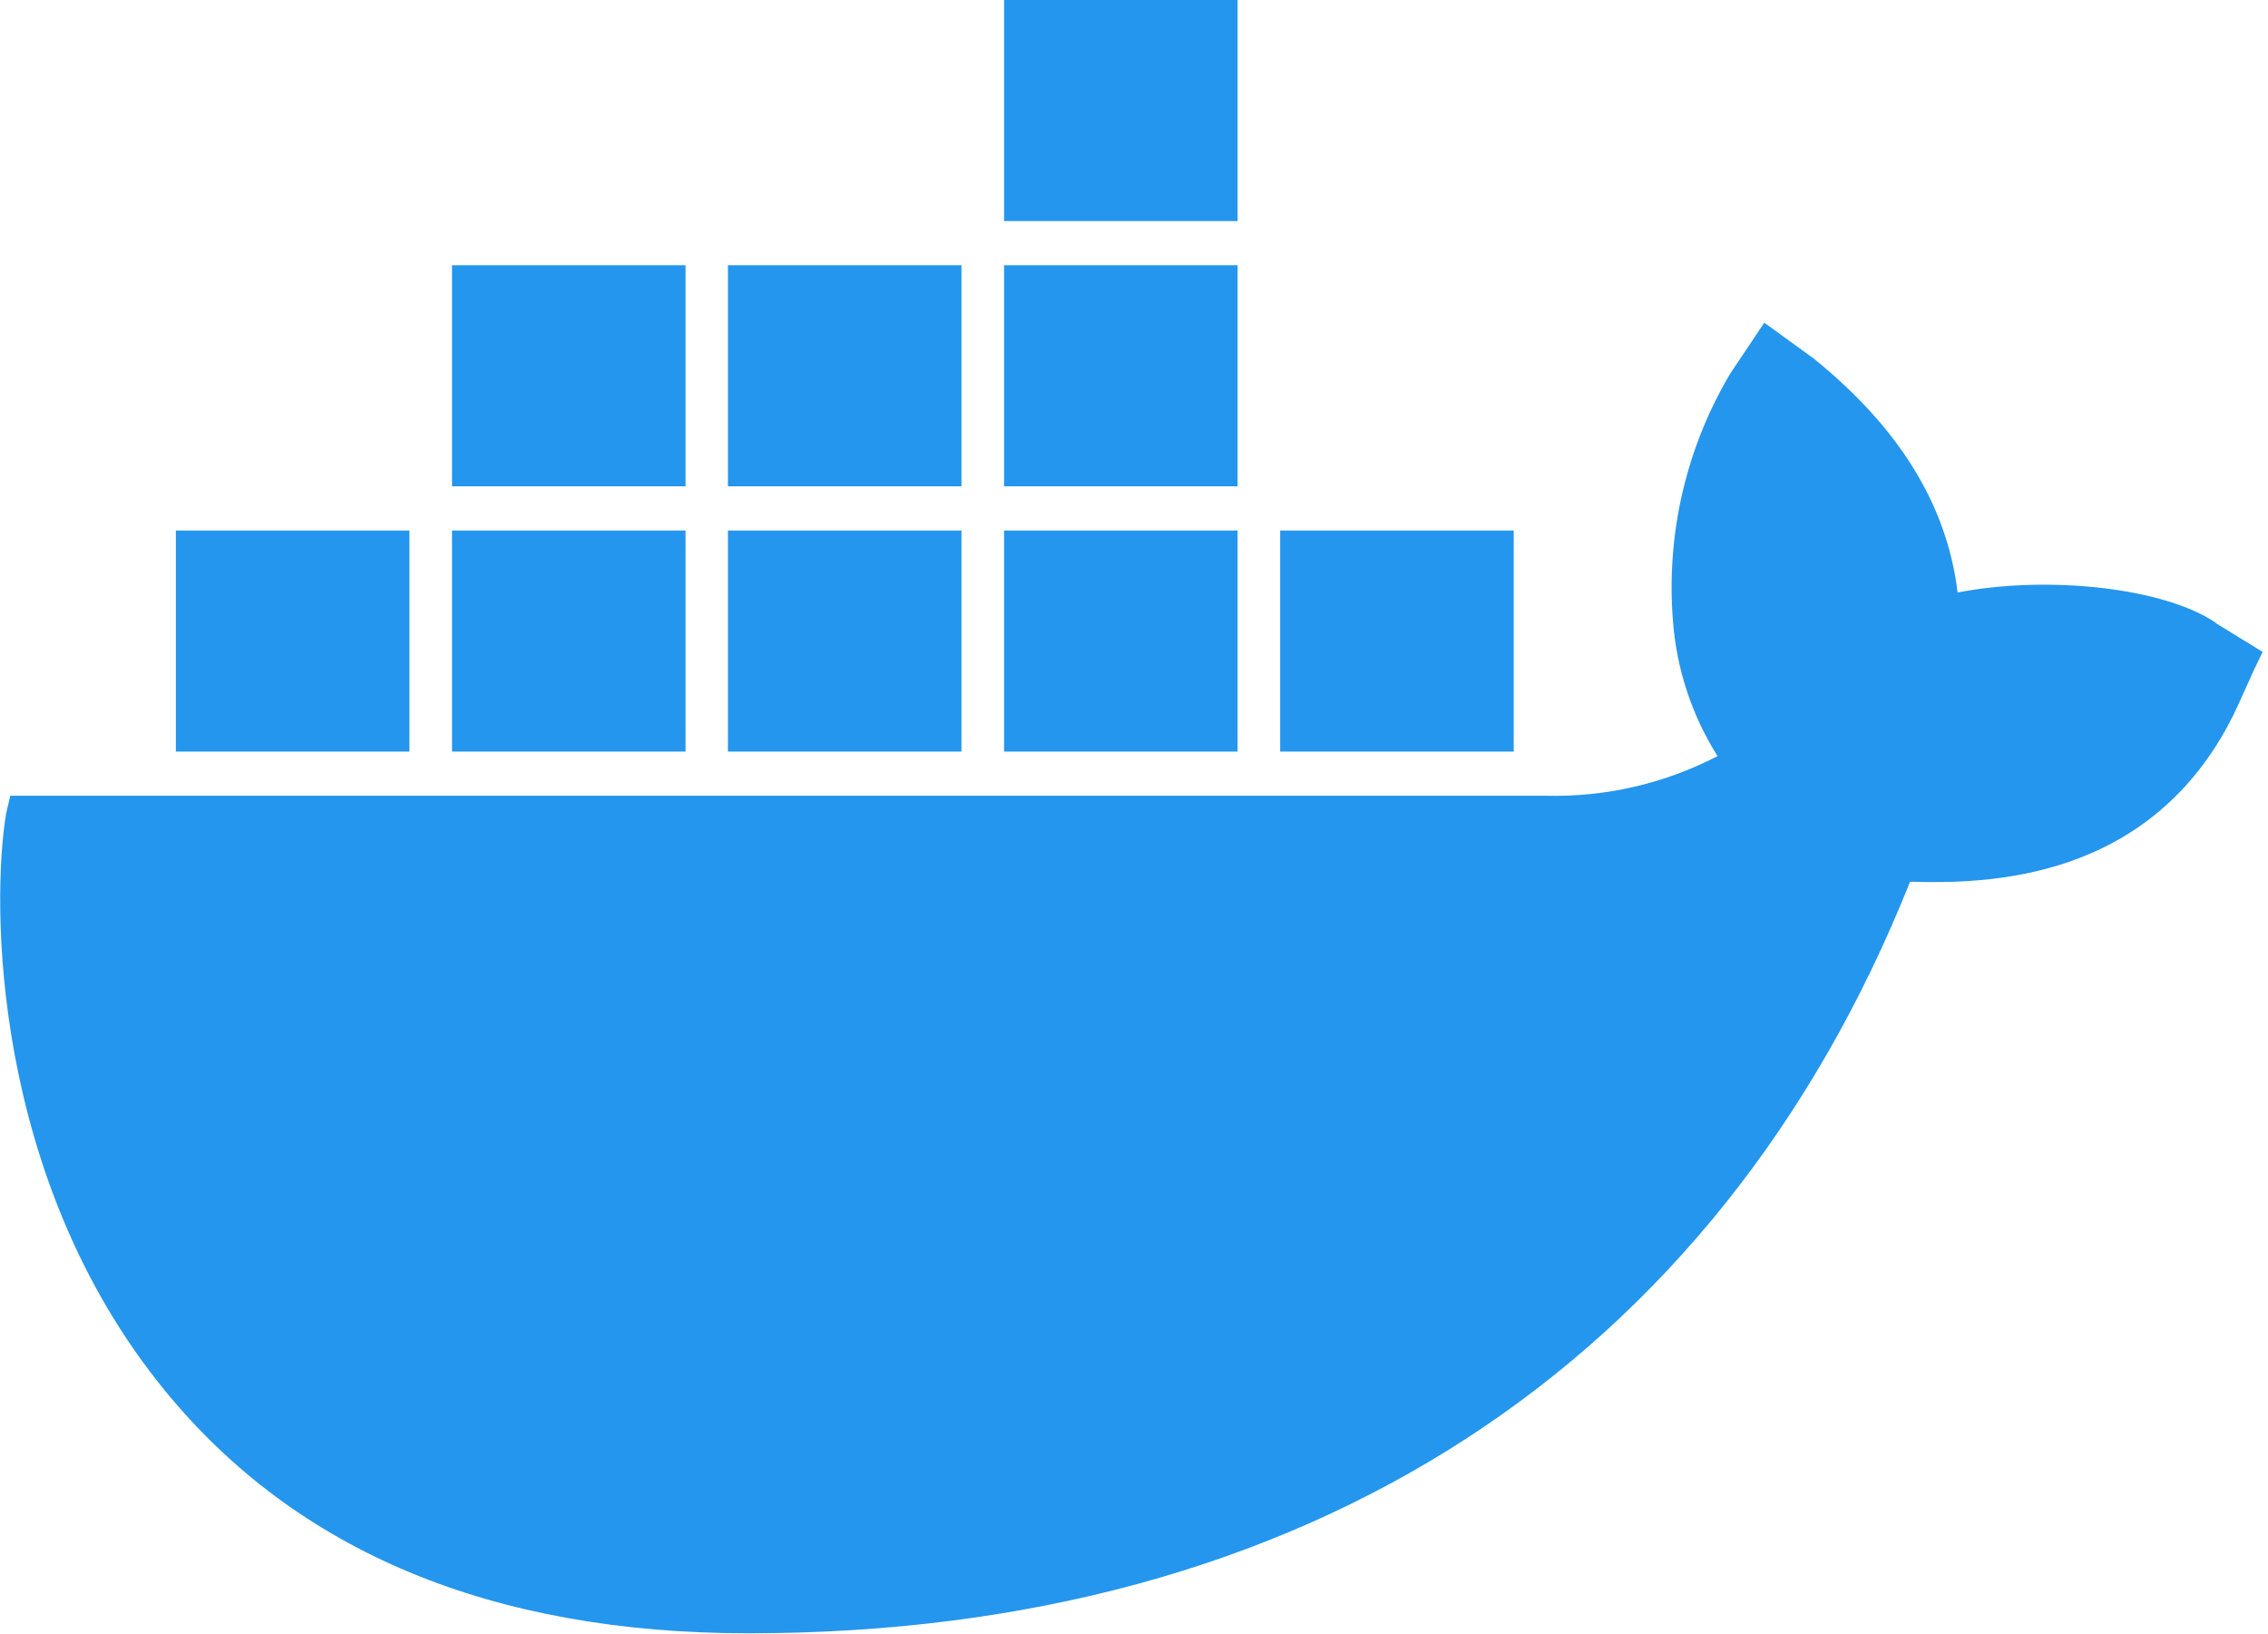
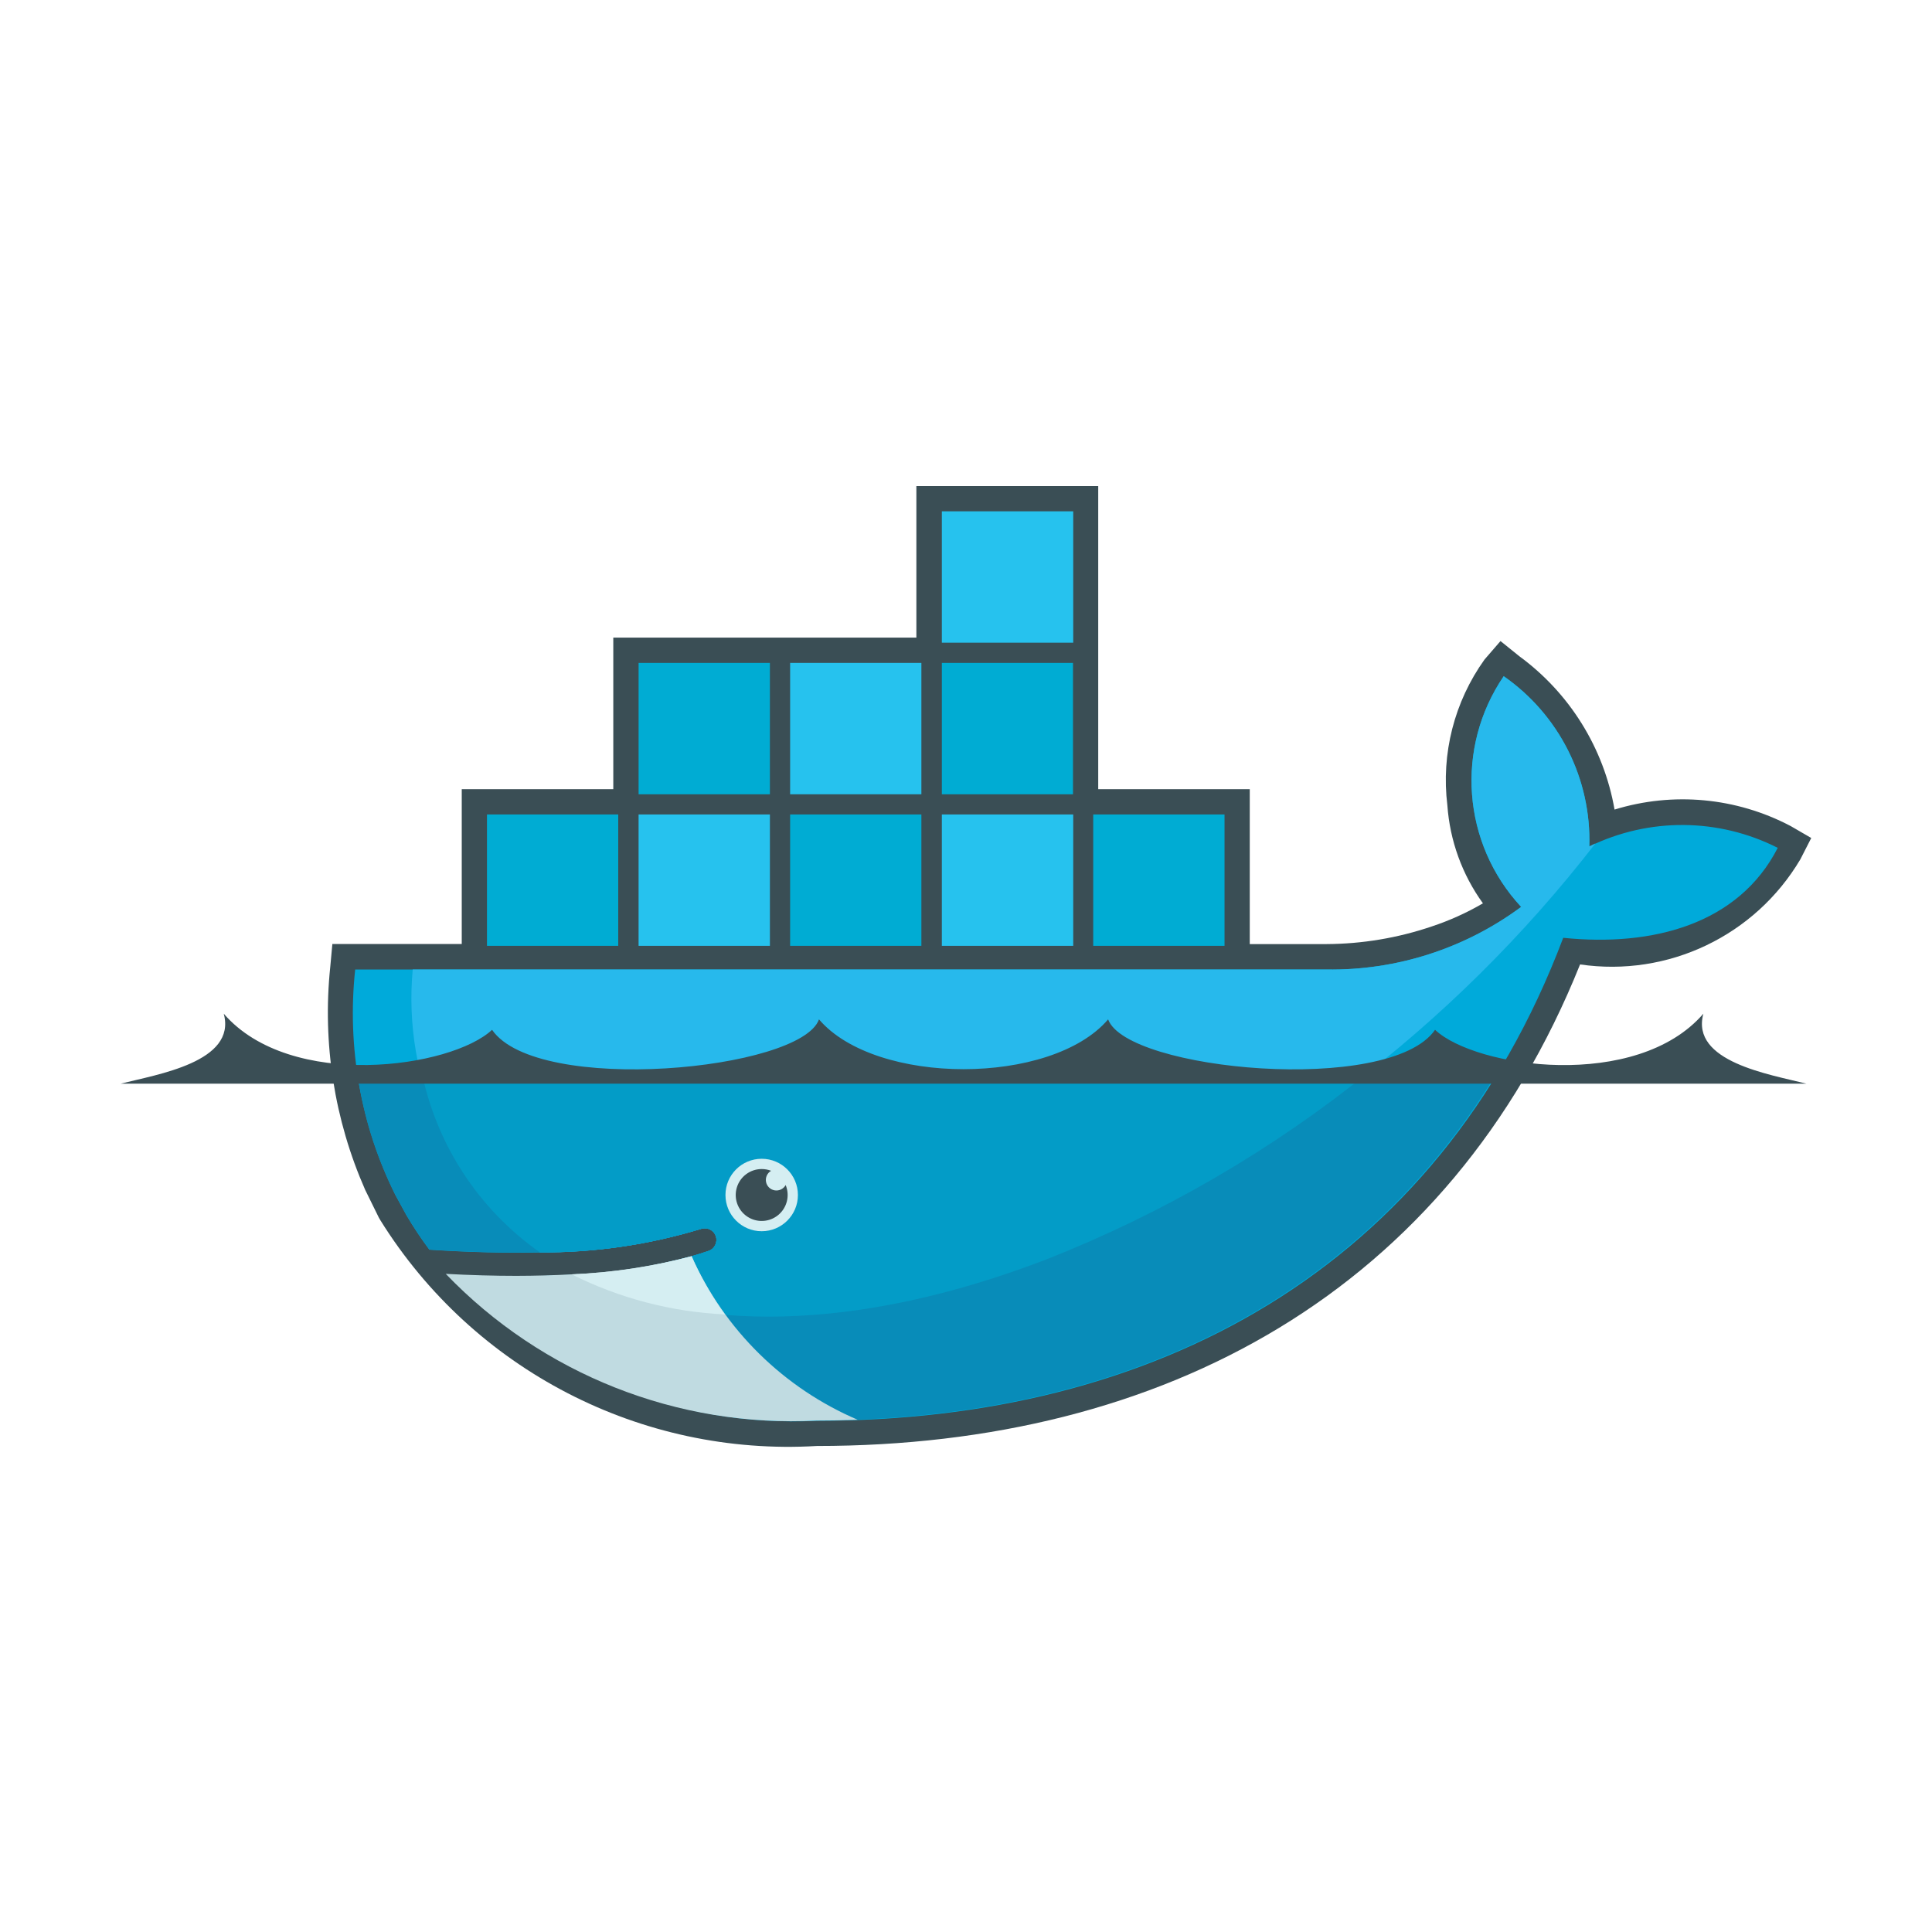
- <svg xmlns="http://www.w3.org/2000/svg" viewBox="0 0 114.5 82.46">
-   <path d="M461.73,502.24c-2.57-1.79-8.47-2.45-13.08-1.56-.54-4.46-3-8.37-7.29-11.83l-2.47-1.79-1.72,2.57a21.15,21.15,0,0,0-2.89,12.5,14.91,14.91,0,0,0,2.25,6.81,17.87,17.87,0,0,1-8.68,2H350.34l-.21.89c-.75,4.46-.75,18.41,8,29.12,6.65,8.15,16.51,12.27,29.48,12.27,28.09,0,48.89-13.5,58.64-37.94,3.86.11,12.11,0,16.3-8.37.11-.22.32-.67,1.07-2.34l.43-.89-2.36-1.45ZM412.3,470.77H400.51v11.16H412.3V470.77Zm0,13.39H400.51v11.16H412.3V484.16Zm-13.94,0H386.57v11.16h11.79V484.16Zm-13.94,0H372.64v11.16h11.79V484.16Zm-13.94,13.39H358.7v11.16h11.79V497.55Zm13.94,0H372.64v11.16h11.79V497.55Zm13.94,0H386.57v11.16h11.79V497.55Zm13.94,0H400.51v11.16H412.3V497.55Zm13.94,0H414.45v11.16h11.79V497.55Z" transform="translate(-349.82 -470.77)" style="fill:#2496ed" />
+ <svg xmlns="http://www.w3.org/2000/svg" viewBox="0 0 32 32">
+   <path d="M18.191,13.071H20.7v2.566H21.97a5.5,5.5,0,0,0,1.744-.292,4.462,4.462,0,0,0,.848-.383,3.149,3.149,0,0,1-.589-1.623,3.427,3.427,0,0,1,.616-2.416l.264-.305.314.253a4,4,0,0,1,1.575,2.538,3.837,3.837,0,0,1,2.913.271l.345.2-.181.354a3.629,3.629,0,0,1-3.648,1.74c-2.173,5.413-6.9,7.976-12.642,7.976A7.958,7.958,0,0,1,6.3,20.211l-.025-.043-.226-.459a7.28,7.28,0,0,1-.579-3.693l.035-.38H7.648V13.071h2.51v-2.51h5.02V8.051h3.012v5.02Z" style="fill:#3a4e55" />
+   <path d="M26.324,14.021A3.311,3.311,0,0,0,24.906,11.2a3.072,3.072,0,0,0,.289,3.821,5.279,5.279,0,0,1-3.225,1.037H5.883a6.779,6.779,0,0,0,.667,3.737l.183.335a6.2,6.2,0,0,0,.379.569h0q.992.064,1.829.045h0a8.972,8.972,0,0,0,2.669-.389.193.193,0,1,1,.126.365c-.09.031-.184.061-.281.088h0a8.4,8.4,0,0,1-1.845.3c.044,0-.046.007-.046.007l-.082.007c-.291.016-.6.02-.925.02-.351,0-.7-.007-1.083-.026l-.01.007a7.882,7.882,0,0,0,6.063,2.41c5.56,0,10.276-2.465,12.365-8,1.482.152,2.906-.226,3.553-1.49a3.5,3.5,0,0,0-3.122-.022" style="fill:#00aada" />
+   <path d="M26.324,14.021A3.311,3.311,0,0,0,24.906,11.2a3.072,3.072,0,0,0,.289,3.821,5.279,5.279,0,0,1-3.225,1.037H6.836a5.223,5.223,0,0,0,2.106,4.686h0a8.972,8.972,0,0,0,2.669-.389.193.193,0,1,1,.126.365c-.09.031-.184.061-.281.088h0a8.83,8.83,0,0,1-1.894.314L9.543,21.1c1.892.971,4.636.967,7.782-.241a21.868,21.868,0,0,0,9.1-6.889l-.1.048" style="fill:#27b9ec" />
+   <path d="M5.913,17.732a6.431,6.431,0,0,0,.637,2.061l.183.335a6.2,6.2,0,0,0,.379.569q.992.064,1.829.045a8.972,8.972,0,0,0,2.669-.389.193.193,0,1,1,.126.365c-.09.031-.184.061-.281.088h0a8.826,8.826,0,0,1-1.891.307l-.1,0c-.291.016-.6.026-.922.026-.351,0-.709-.007-1.1-.026a7.913,7.913,0,0,0,6.076,2.413c4.76,0,8.9-1.807,11.3-5.8Z" style="fill:#088cb9" />
+   <path d="M6.98,17.732a4.832,4.832,0,0,0,1.961,3.01,8.972,8.972,0,0,0,2.669-.389.193.193,0,1,1,.126.365c-.09.031-.184.061-.281.088h0a8.959,8.959,0,0,1-1.9.307c1.892.971,4.628.957,7.773-.252a20.545,20.545,0,0,0,5.377-3.13Z" style="fill:#039cc7" />
+   <path d="M9.889,13.671h.172v1.813H9.889V13.671Zm-.33,0h.179v1.813H9.559V13.671Zm-.33,0h.179v1.813H9.23V13.671Zm-.33,0h.179v1.813H8.9V13.671Zm-.33,0h.179v1.813H8.57V13.671Zm-.323,0h.172v1.813H8.248V13.671Zm-.181-.181h2.175v2.176H8.066V13.49Z" style="fill:#00acd3" />
+   <path d="M12.4,11.161h.172v1.813H12.4V11.161Zm-.33,0h.179v1.813H12.07V11.161Zm-.33,0h.179v1.813H11.74V11.161Zm-.33,0h.179v1.813H11.41V11.161Zm-.33,0h.178v1.813h-.178V11.161Zm-.323,0h.172v1.813h-.172V11.161Zm-.181-.181h2.176v2.176H10.577V10.979Z" style="fill:#00acd3" />
+   <path d="M12.4,13.671h.172v1.813H12.4V13.671Zm-.33,0h.179v1.813H12.07V13.671Zm-.33,0h.179v1.813H11.74V13.671Zm-.33,0h.179v1.813H11.41V13.671Zm-.33,0h.178v1.813h-.178V13.671Zm-.323,0h.172v1.813h-.172V13.671Zm-.181-.181h2.176v2.176H10.577V13.49Z" style="fill:#26c2ee" />
+   <path d="M14.909,13.671h.172v1.813h-.172V13.671Zm-.33,0h.179v1.813H14.58V13.671Zm-.33,0h.179v1.813H14.25V13.671Zm-.33,0H14.1v1.813h-.179V13.671Zm-.33,0h.179v1.813h-.179V13.671Zm-.323,0h.172v1.813h-.172V13.671Zm-.181-.181h2.176v2.176H13.087V13.49Z" style="fill:#00acd3" />
+   <path d="M14.909,11.161h.172v1.813h-.172V11.161Zm-.33,0h.179v1.813H14.58V11.161Zm-.33,0h.179v1.813H14.25V11.161Zm-.33,0H14.1v1.813h-.179V11.161Zm-.33,0h.179v1.813h-.179V11.161Zm-.323,0h.172v1.813h-.172V11.161Zm-.181-.181h2.176v2.176H13.087V10.979Z" style="fill:#26c2ee" />
+   <path d="M17.42,13.671h.172v1.813H17.42V13.671Zm-.33,0h.179v1.813H17.09V13.671Zm-.33,0h.179v1.813H16.76V13.671Zm-.33,0h.179v1.813h-.179V13.671Zm-.33,0h.179v1.813H16.1V13.671Zm-.323,0h.172v1.813h-.172V13.671ZM15.6,13.49h2.176v2.176H15.6V13.49Z" style="fill:#26c2ee" />
+   <path d="M17.42,11.161h.172v1.813H17.42V11.161Zm-.33,0h.179v1.813H17.09V11.161Zm-.33,0h.179v1.813H16.76V11.161Zm-.33,0h.179v1.813h-.179V11.161Zm-.33,0h.179v1.813H16.1V11.161Zm-.323,0h.172v1.813h-.172V11.161Zm-.181-.181h2.176v2.176H15.6V10.979Z" style="fill:#00acd3" />
+   <path d="M17.42,8.65h.172v1.813H17.42V8.65Zm-.33,0h.179v1.813H17.09V8.65Zm-.33,0h.179v1.813H16.76V8.65Zm-.33,0h.179v1.813h-.179V8.65Zm-.33,0h.179v1.813H16.1V8.65Zm-.323,0h.172v1.813h-.172V8.65ZM15.6,8.469h2.176v2.176H15.6V8.469Z" style="fill:#26c2ee" />
+   <path d="M19.93,13.671H20.1v1.813H19.93V13.671Zm-.33,0h.178v1.813H19.6V13.671Zm-.33,0h.179v1.813h-.179V13.671Zm-.33,0h.179v1.813h-.179V13.671Zm-.33,0h.179v1.813h-.179V13.671Zm-.323,0h.172v1.813h-.172V13.671Zm-.181-.181h2.176v2.176H18.107V13.49Z" style="fill:#00acd3" />
+   <path d="M12.616,19.193a.6.6,0,1,1-.6.6.6.6,0,0,1,.6-.6" style="fill:#d5eef2" />
+   <path d="M12.616,19.363a.431.431,0,0,1,.156.029.175.175,0,1,0,.241.236.43.43,0,1,1-.4-.265" style="fill:#3a4e55" />
+   <path d="M2,17.949H29.92c-.608-.154-1.923-.362-1.707-1.159-1.105,1.279-3.771.9-4.444.267-.749,1.087-5.111.674-5.415-.173-.939,1.1-3.85,1.1-4.789,0-.3.847-4.666,1.26-5.415.173-.673.631-3.338,1.012-4.444-.267.217.8-1.1,1.005-1.707,1.159" style="fill:#3a4e55" />
+   <path d="M14.211,23.518a5.287,5.287,0,0,1-2.756-2.711,9.2,9.2,0,0,1-1.987.3q-.436.024-.917.025-.554,0-1.168-.033a7.942,7.942,0,0,0,6.145,2.43q.344,0,.683-.013" style="fill:#c0dbe1" />
+   <path d="M12.007,21.773a5.206,5.206,0,0,1-.552-.966,9.2,9.2,0,0,1-1.987.3,6.325,6.325,0,0,0,2.539.664" style="fill:#d5eef2" />
</svg>
